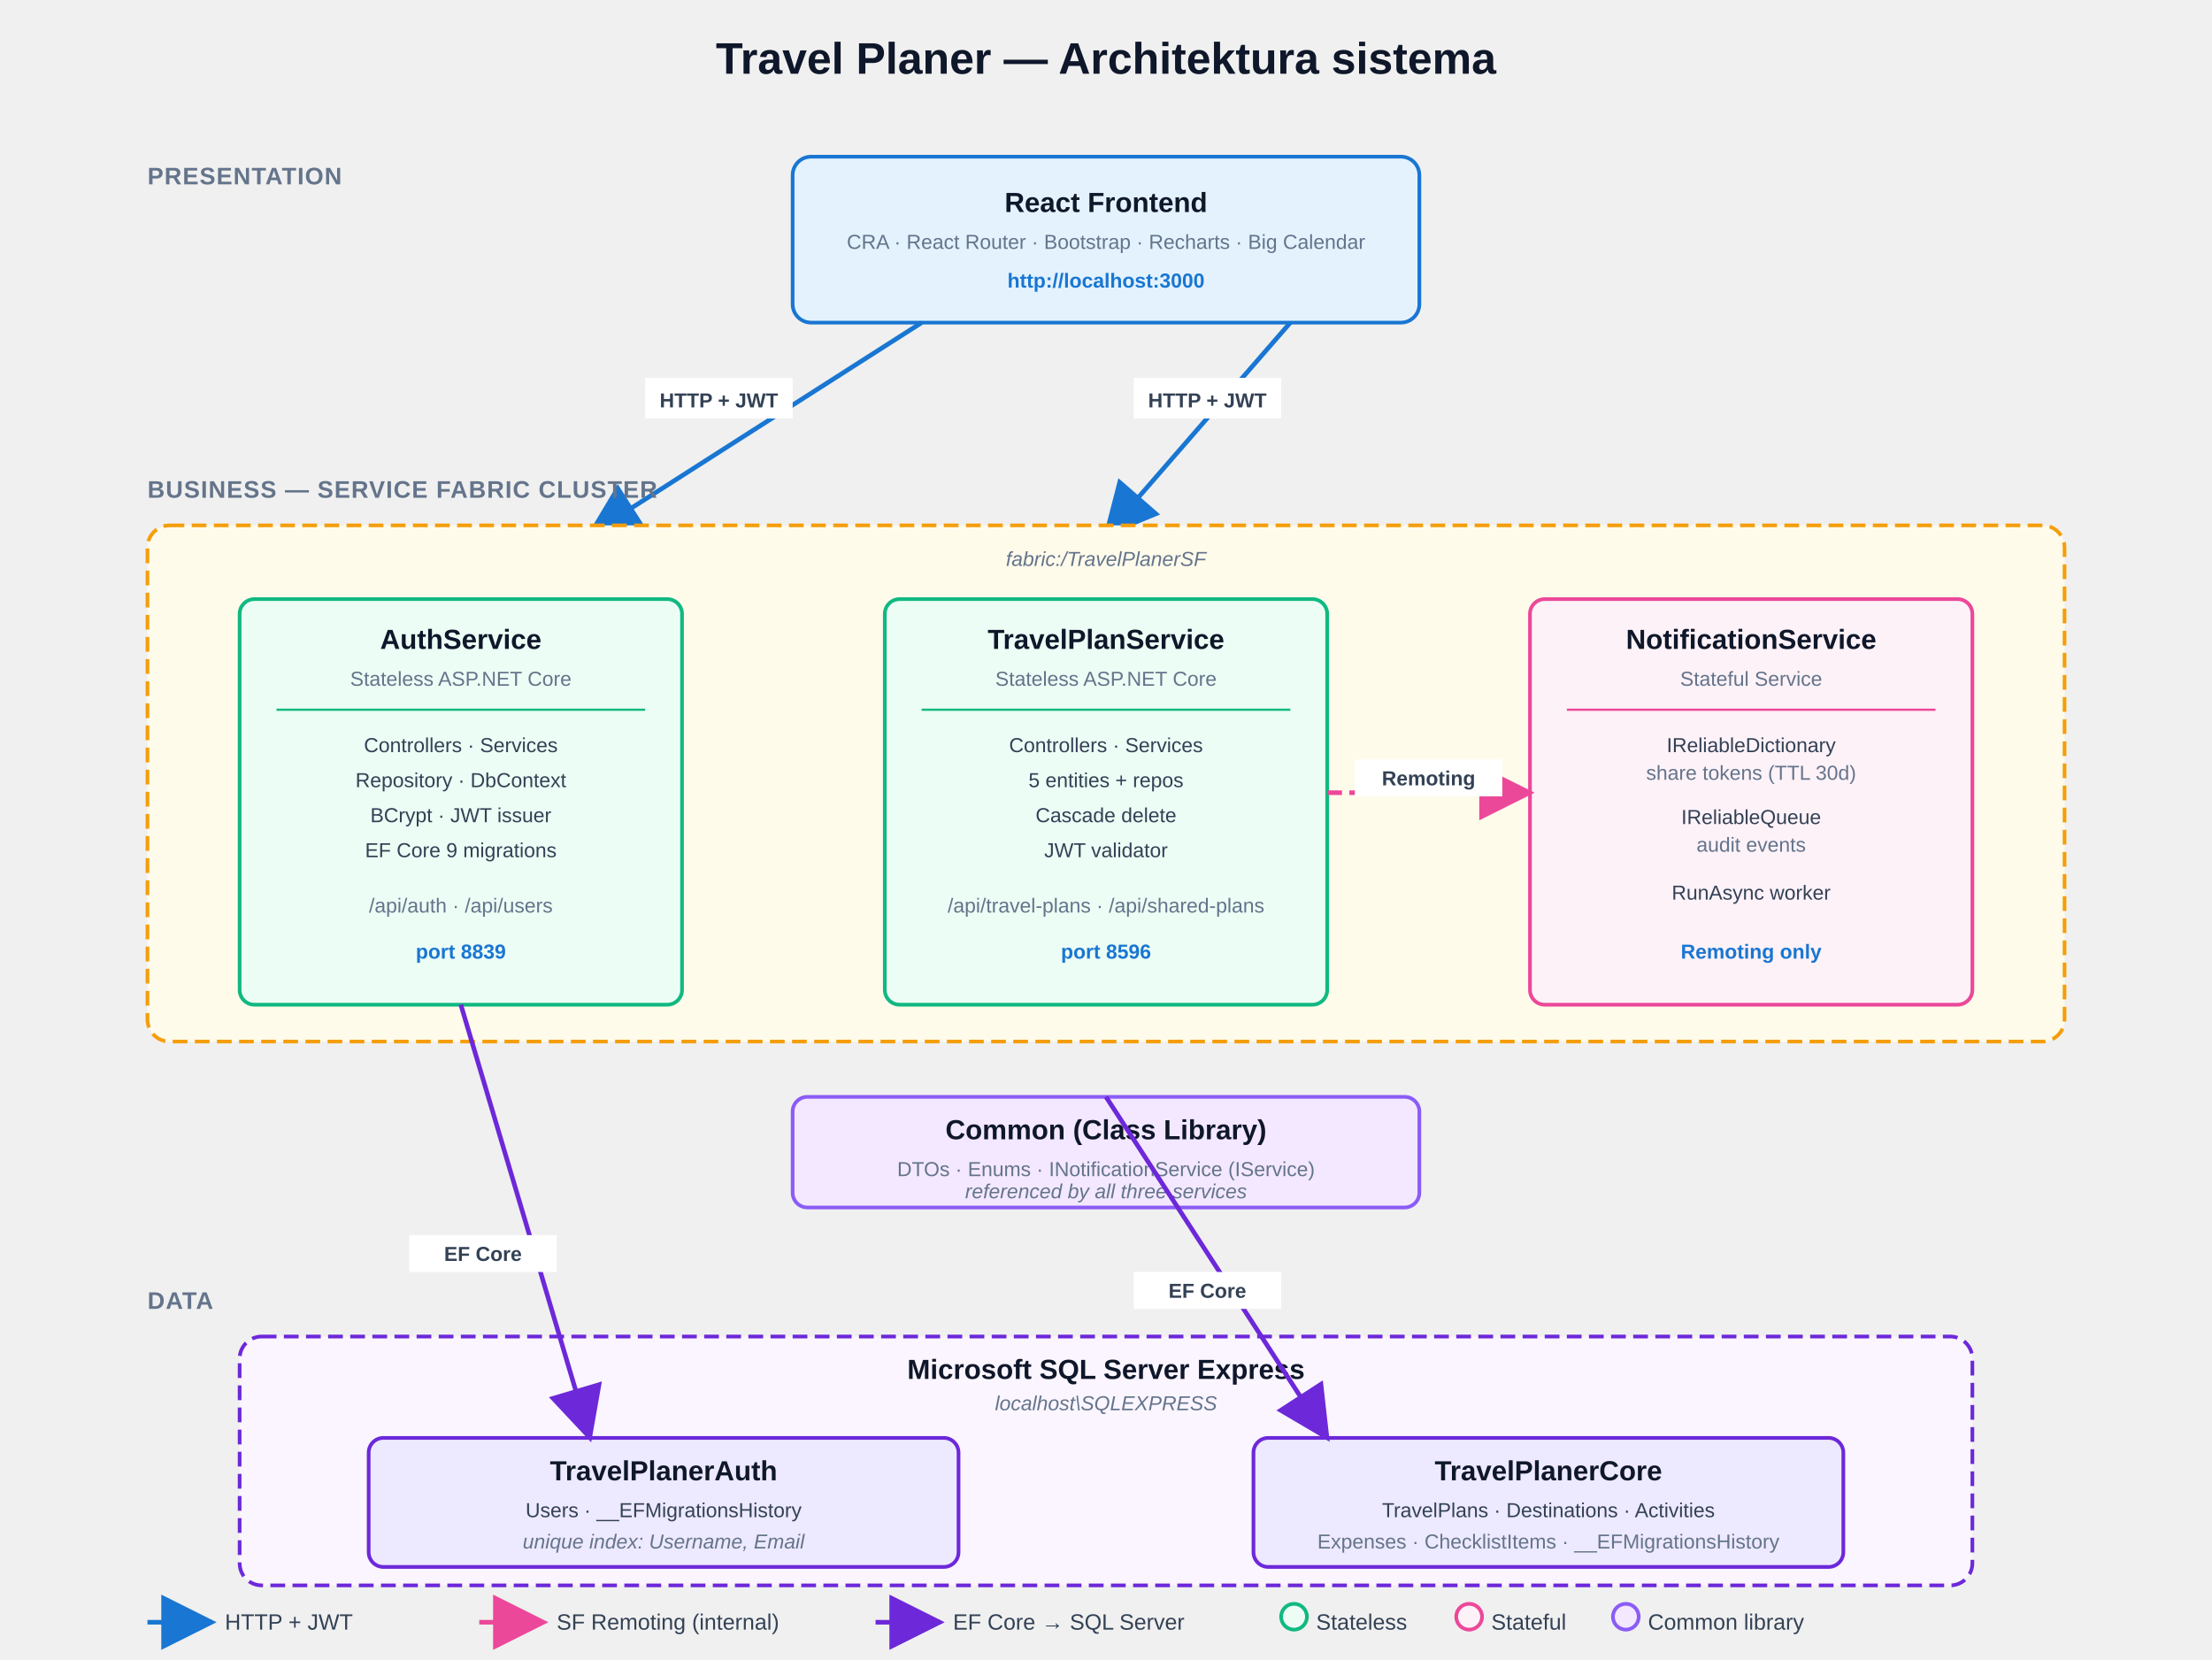
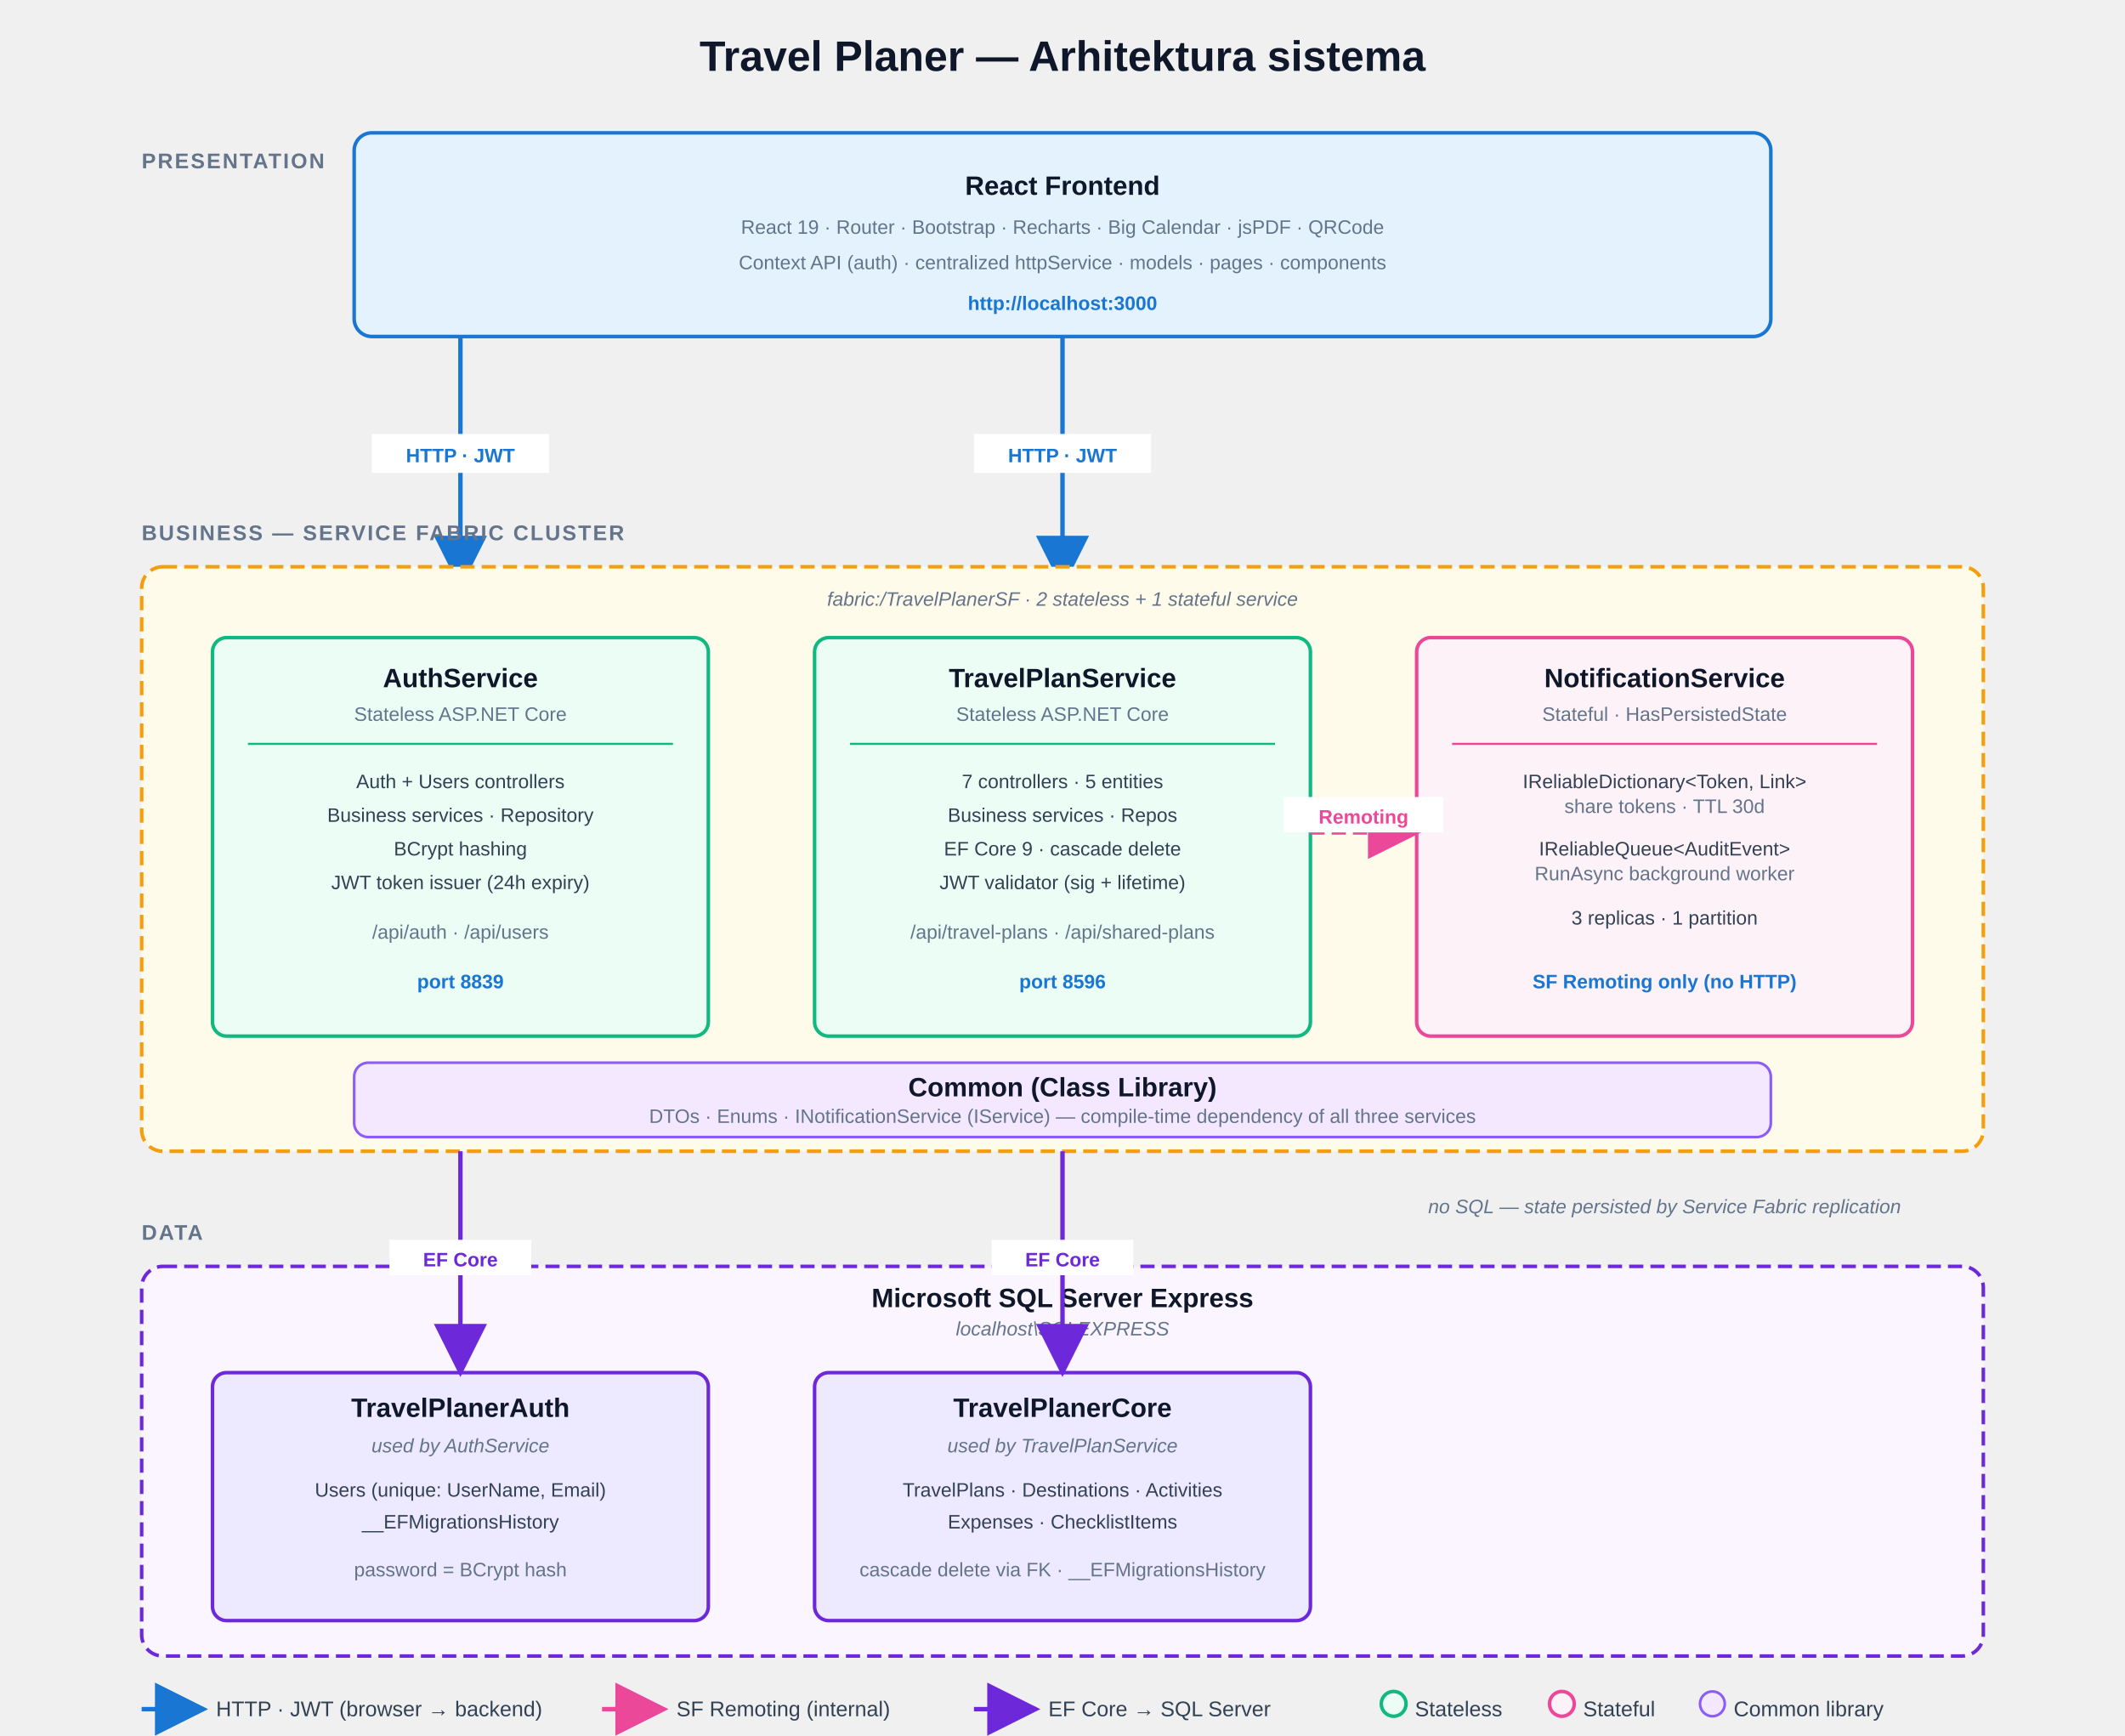
- <svg xmlns="http://www.w3.org/2000/svg" viewBox="0 0 1200 900" font-family="Arial, sans-serif">
+ <svg xmlns="http://www.w3.org/2000/svg" viewBox="0 0 1200 980" font-family="Arial, sans-serif">
  <defs>
    <style>
      .diagram-title { font-size: 24px; font-weight: 700; text-anchor: middle; fill: #0f172a; }
-       .layer-label { font-size: 13px; font-weight: 700; fill: #64748b; letter-spacing: 0.5px; }
+       .layer-label { font-size: 12px; font-weight: 700; fill: #64748b; letter-spacing: 1px; }

      .box-title { font-size: 15px; font-weight: 700; text-anchor: middle; fill: #0f172a; }
      .box-sub { font-size: 11px; text-anchor: middle; fill: #64748b; }
      .box-item { font-size: 11px; text-anchor: middle; fill: #334155; }
      .box-port { font-size: 11px; text-anchor: middle; fill: #1976d2; font-weight: 600; }

      .frontend-box { fill: #e3f2fd; stroke: #1976d2; stroke-width: 2; rx: 10; }
      .sf-cluster-box { fill: #fffbeb; stroke: #f59e0b; stroke-width: 2; stroke-dasharray: 8,4; rx: 12; }
      .stateless-box { fill: #ecfdf5; stroke: #10b981; stroke-width: 2; rx: 8; }
      .stateful-box { fill: #fdf2f8; stroke: #ec4899; stroke-width: 2; rx: 8; }
-       .common-box { fill: #f3e8ff; stroke: #8b5cf6; stroke-width: 2; rx: 8; }
+       .common-box { fill: #f3e8ff; stroke: #8b5cf6; stroke-width: 1.5; rx: 8; }
      .db-box { fill: #ede9fe; stroke: #6d28d9; stroke-width: 2; rx: 8; }
      .db-engine-box { fill: #faf5ff; stroke: #6d28d9; stroke-width: 2; stroke-dasharray: 8,4; rx: 12; }

      .http-arrow { stroke: #1976d2; stroke-width: 2.5; fill: none; }
      .remoting-arrow { stroke: #ec4899; stroke-width: 2.5; fill: none; stroke-dasharray: 8,4; }
      .db-arrow { stroke: #6d28d9; stroke-width: 2.5; fill: none; }

-       .arrow-label { font-size: 11px; fill: #334155; font-weight: 600; }
+       .arrow-label { font-size: 11px; font-weight: 600; }
      .arrow-label-bg { fill: white; stroke: none; }

      .legend-text { font-size: 12px; fill: #334155; }
    </style>
    <marker id="arrow-blue" markerWidth="12" markerHeight="12" refX="11" refY="6" orient="auto">
      <polygon points="0 0, 12 6, 0 12" fill="#1976d2" />
    </marker>
    <marker id="arrow-pink" markerWidth="12" markerHeight="12" refX="11" refY="6" orient="auto">
      <polygon points="0 0, 12 6, 0 12" fill="#ec4899" />
    </marker>
    <marker id="arrow-purple" markerWidth="12" markerHeight="12" refX="11" refY="6" orient="auto">
      <polygon points="0 0, 12 6, 0 12" fill="#6d28d9" />
    </marker>
  </defs>
-   <text x="600" y="40" class="diagram-title">Travel Planer — Architektura sistema</text>
-   <text x="80" y="100" class="layer-label">PRESENTATION</text>
-   <rect x="430" y="85" width="340" height="90" class="frontend-box" />
-   <text x="600" y="115" class="box-title">React Frontend</text>
-   <text x="600" y="135" class="box-sub">CRA · React Router · Bootstrap · Recharts · Big Calendar</text>
-   <text x="600" y="156" class="box-port">http://localhost:3000</text>
-   <line x1="500" y1="175" x2="320" y2="290" class="http-arrow" marker-end="url(#arrow-blue)" />
-   <line x1="700" y1="175" x2="600" y2="290" class="http-arrow" marker-end="url(#arrow-blue)" />
-   <rect x="350" y="205" width="80" height="22" class="arrow-label-bg" />
-   <text x="390" y="221" class="arrow-label" text-anchor="middle">HTTP + JWT</text>
-   <rect x="615" y="205" width="80" height="22" class="arrow-label-bg" />
-   <text x="655" y="221" class="arrow-label" text-anchor="middle">HTTP + JWT</text>
-   <text x="80" y="270" class="layer-label">BUSINESS — SERVICE FABRIC CLUSTER</text>
-   <rect x="80" y="285" width="1040" height="280" class="sf-cluster-box" />
-   <text x="600" y="307" class="box-sub" font-style="italic">fabric:/TravelPlanerSF</text>
-   <rect x="130" y="325" width="240" height="220" class="stateless-box" />
-   <text x="250" y="352" class="box-title">AuthService</text>
-   <text x="250" y="372" class="box-sub">Stateless ASP.NET Core</text>
-   <line x1="150" y1="385" x2="350" y2="385" stroke="#10b981" stroke-width="1.2" />
-   <text x="250" y="408" class="box-item">Controllers · Services</text>
-   <text x="250" y="427" class="box-item">Repository · DbContext</text>
-   <text x="250" y="446" class="box-item">BCrypt · JWT issuer</text>
-   <text x="250" y="465" class="box-item">EF Core 9 migrations</text>
-   <text x="250" y="495" class="box-sub">/api/auth · /api/users</text>
-   <text x="250" y="520" class="box-port">port 8839</text>
-   <rect x="480" y="325" width="240" height="220" class="stateless-box" />
-   <text x="600" y="352" class="box-title">TravelPlanService</text>
-   <text x="600" y="372" class="box-sub">Stateless ASP.NET Core</text>
-   <line x1="500" y1="385" x2="700" y2="385" stroke="#10b981" stroke-width="1.2" />
-   <text x="600" y="408" class="box-item">Controllers · Services</text>
-   <text x="600" y="427" class="box-item">5 entities + repos</text>
-   <text x="600" y="446" class="box-item">Cascade delete</text>
-   <text x="600" y="465" class="box-item">JWT validator</text>
-   <text x="600" y="495" class="box-sub">/api/travel-plans · /api/shared-plans</text>
-   <text x="600" y="520" class="box-port">port 8596</text>
-   <rect x="830" y="325" width="240" height="220" class="stateful-box" />
-   <text x="950" y="352" class="box-title">NotificationService</text>
-   <text x="950" y="372" class="box-sub">Stateful Service</text>
-   <line x1="850" y1="385" x2="1050" y2="385" stroke="#ec4899" stroke-width="1.2" />
-   <text x="950" y="408" class="box-item">IReliableDictionary</text>
-   <text x="950" y="423" class="box-sub">share tokens (TTL 30d)</text>
-   <text x="950" y="447" class="box-item">IReliableQueue</text>
-   <text x="950" y="462" class="box-sub">audit events</text>
-   <text x="950" y="488" class="box-item">RunAsync worker</text>
-   <text x="950" y="520" class="box-port" fill="#ec4899">Remoting only</text>
-   <line x1="720" y1="430" x2="830" y2="430" class="remoting-arrow" marker-end="url(#arrow-pink)" />
-   <rect x="735" y="412" width="80" height="20" class="arrow-label-bg" />
-   <text x="775" y="426" class="arrow-label" fill="#ec4899" text-anchor="middle">Remoting</text>
-   <rect x="430" y="595" width="340" height="60" class="common-box" />
-   <text x="600" y="618" class="box-title">Common (Class Library)</text>
-   <text x="600" y="638" class="box-sub">DTOs · Enums · INotificationService (IService)</text>
-   <text x="600" y="650" class="box-sub" font-style="italic">referenced by all three services</text>
-   <text x="80" y="710" class="layer-label">DATA</text>
-   <rect x="130" y="725" width="940" height="135" class="db-engine-box" />
-   <text x="600" y="748" class="box-title" fill="#6d28d9">Microsoft SQL Server Express</text>
-   <text x="600" y="765" class="box-sub" font-style="italic">localhost\SQLEXPRESS</text>
-   <rect x="200" y="780" width="320" height="70" class="db-box" />
-   <text x="360" y="803" class="box-title">TravelPlanerAuth</text>
-   <text x="360" y="823" class="box-item">Users · __EFMigrationsHistory</text>
-   <text x="360" y="840" class="box-sub" font-style="italic">unique index: Username, Email</text>
-   <rect x="680" y="780" width="320" height="70" class="db-box" />
-   <text x="840" y="803" class="box-title">TravelPlanerCore</text>
-   <text x="840" y="823" class="box-item">TravelPlans · Destinations · Activities</text>
-   <text x="840" y="840" class="box-sub">Expenses · ChecklistItems · __EFMigrationsHistory</text>
-   <line x1="250" y1="545" x2="320" y2="780" class="db-arrow" marker-end="url(#arrow-purple)" />
-   <line x1="600" y1="595" x2="720" y2="780" class="db-arrow" marker-end="url(#arrow-purple)" />
-   <rect x="222" y="670" width="80" height="20" class="arrow-label-bg" />
-   <text x="262" y="684" class="arrow-label" fill="#6d28d9" text-anchor="middle">EF Core</text>
-   <rect x="615" y="690" width="80" height="20" class="arrow-label-bg" />
-   <text x="655" y="704" class="arrow-label" fill="#6d28d9" text-anchor="middle">EF Core</text>
-   <g transform="translate(80, 880)">
+   <text x="600" y="40" class="diagram-title">Travel Planer — Arhitektura sistema</text>
+   <text x="80" y="95" class="layer-label">PRESENTATION</text>
+   <rect x="200" y="75" width="800" height="115" class="frontend-box" />
+   <text x="600" y="110" class="box-title">React Frontend</text>
+   <text x="600" y="132" class="box-sub">React 19 · Router · Bootstrap · Recharts · Big Calendar · jsPDF · QRCode</text>
+   <text x="600" y="152" class="box-sub">Context API (auth) · centralized httpService · models · pages · components</text>
+   <text x="600" y="175" class="box-port">http://localhost:3000</text>
+   <line x1="260" y1="190" x2="260" y2="330" class="http-arrow" marker-end="url(#arrow-blue)" />
+   <line x1="600" y1="190" x2="600" y2="330" class="http-arrow" marker-end="url(#arrow-blue)" />
+   <rect x="210" y="245" width="100" height="22" class="arrow-label-bg" />
+   <text x="260" y="261" class="arrow-label" fill="#1976d2" text-anchor="middle">HTTP · JWT</text>
+   <rect x="550" y="245" width="100" height="22" class="arrow-label-bg" />
+   <text x="600" y="261" class="arrow-label" fill="#1976d2" text-anchor="middle">HTTP · JWT</text>
+   <text x="80" y="305" class="layer-label">BUSINESS — SERVICE FABRIC CLUSTER</text>
+   <rect x="80" y="320" width="1040" height="330" class="sf-cluster-box" />
+   <text x="600" y="342" class="box-sub" font-style="italic">fabric:/TravelPlanerSF · 2 stateless + 1 stateful service</text>
+   <rect x="120" y="360" width="280" height="225" class="stateless-box" />
+   <text x="260" y="388" class="box-title">AuthService</text>
+   <text x="260" y="407" class="box-sub">Stateless ASP.NET Core</text>
+   <line x1="140" y1="420" x2="380" y2="420" stroke="#10b981" stroke-width="1.2" />
+   <text x="260" y="445" class="box-item">Auth + Users controllers</text>
+   <text x="260" y="464" class="box-item">Business services · Repository</text>
+   <text x="260" y="483" class="box-item">BCrypt hashing</text>
+   <text x="260" y="502" class="box-item">JWT token issuer (24h expiry)</text>
+   <text x="260" y="530" class="box-sub">/api/auth · /api/users</text>
+   <text x="260" y="558" class="box-port">port 8839</text>
+   <rect x="460" y="360" width="280" height="225" class="stateless-box" />
+   <text x="600" y="388" class="box-title">TravelPlanService</text>
+   <text x="600" y="407" class="box-sub">Stateless ASP.NET Core</text>
+   <line x1="480" y1="420" x2="720" y2="420" stroke="#10b981" stroke-width="1.2" />
+   <text x="600" y="445" class="box-item">7 controllers · 5 entities</text>
+   <text x="600" y="464" class="box-item">Business services · Repos</text>
+   <text x="600" y="483" class="box-item">EF Core 9 · cascade delete</text>
+   <text x="600" y="502" class="box-item">JWT validator (sig + lifetime)</text>
+   <text x="600" y="530" class="box-sub">/api/travel-plans · /api/shared-plans</text>
+   <text x="600" y="558" class="box-port">port 8596</text>
+   <rect x="800" y="360" width="280" height="225" class="stateful-box" />
+   <text x="940" y="388" class="box-title">NotificationService</text>
+   <text x="940" y="407" class="box-sub">Stateful · HasPersistedState</text>
+   <line x1="820" y1="420" x2="1060" y2="420" stroke="#ec4899" stroke-width="1.2" />
+   <text x="940" y="445" class="box-item">IReliableDictionary&lt;Token, Link&gt;</text>
+   <text x="940" y="459" class="box-sub">share tokens · TTL 30d</text>
+   <text x="940" y="483" class="box-item">IReliableQueue&lt;AuditEvent&gt;</text>
+   <text x="940" y="497" class="box-sub">RunAsync background worker</text>
+   <text x="940" y="522" class="box-item">3 replicas · 1 partition</text>
+   <text x="940" y="558" class="box-port" fill="#ec4899">SF Remoting only (no HTTP)</text>
+   <line x1="740" y1="470" x2="800" y2="470" class="remoting-arrow" marker-end="url(#arrow-pink)" />
+   <rect x="725" y="450" width="90" height="20" class="arrow-label-bg" />
+   <text x="770" y="465" class="arrow-label" fill="#ec4899" text-anchor="middle">Remoting</text>
+   <rect x="200" y="600" width="800" height="42" class="common-box" />
+   <text x="600" y="619" class="box-title" fill="#7c3aed">Common (Class Library)</text>
+   <text x="600" y="634" class="box-sub">DTOs · Enums · INotificationService (IService) — compile-time dependency of all three services</text>
+   <text x="80" y="700" class="layer-label">DATA</text>
+   <rect x="80" y="715" width="1040" height="220" class="db-engine-box" />
+   <text x="600" y="738" class="box-title" fill="#6d28d9">Microsoft SQL Server Express</text>
+   <text x="600" y="754" class="box-sub" font-style="italic">localhost\SQLEXPRESS</text>
+   <rect x="120" y="775" width="280" height="140" class="db-box" />
+   <text x="260" y="800" class="box-title">TravelPlanerAuth</text>
+   <text x="260" y="820" class="box-sub" font-style="italic">used by AuthService</text>
+   <text x="260" y="845" class="box-item">Users (unique: UserName, Email)</text>
+   <text x="260" y="863" class="box-item">__EFMigrationsHistory</text>
+   <text x="260" y="890" class="box-sub">password = BCrypt hash</text>
+   <rect x="460" y="775" width="280" height="140" class="db-box" />
+   <text x="600" y="800" class="box-title">TravelPlanerCore</text>
+   <text x="600" y="820" class="box-sub" font-style="italic">used by TravelPlanService</text>
+   <text x="600" y="845" class="box-item">TravelPlans · Destinations · Activities</text>
+   <text x="600" y="863" class="box-item">Expenses · ChecklistItems</text>
+   <text x="600" y="890" class="box-sub">cascade delete via FK · __EFMigrationsHistory</text>
+   <line x1="260" y1="650" x2="260" y2="775" class="db-arrow" marker-end="url(#arrow-purple)" />
+   <line x1="600" y1="650" x2="600" y2="775" class="db-arrow" marker-end="url(#arrow-purple)" />
+   <rect x="220" y="700" width="80" height="20" class="arrow-label-bg" />
+   <text x="260" y="715" class="arrow-label" fill="#6d28d9" text-anchor="middle">EF Core</text>
+   <rect x="560" y="700" width="80" height="20" class="arrow-label-bg" />
+   <text x="600" y="715" class="arrow-label" fill="#6d28d9" text-anchor="middle">EF Core</text>
+   <text x="940" y="685" class="box-sub" font-style="italic" fill="#ec4899">no SQL — state persisted by Service Fabric replication</text>
+   <g transform="translate(80, 965)">
    <line x1="0" y1="0" x2="35" y2="0" class="http-arrow" marker-end="url(#arrow-blue)" />
-     <text x="42" y="4" class="legend-text">HTTP + JWT</text>
-     <line x1="180" y1="0" x2="215" y2="0" class="remoting-arrow" marker-end="url(#arrow-pink)" />
-     <text x="222" y="4" class="legend-text">SF Remoting (internal)</text>
-     <line x1="395" y1="0" x2="430" y2="0" class="db-arrow" marker-end="url(#arrow-purple)" />
-     <text x="437" y="4" class="legend-text">EF Core → SQL Server</text>
-     <rect x="615" y="-10" width="14" height="14" class="stateless-box" />
-     <text x="634" y="4" class="legend-text">Stateless</text>
-     <rect x="710" y="-10" width="14" height="14" class="stateful-box" />
-     <text x="729" y="4" class="legend-text">Stateful</text>
-     <rect x="795" y="-10" width="14" height="14" class="common-box" />
-     <text x="814" y="4" class="legend-text">Common library</text>
+     <text x="42" y="4" class="legend-text">HTTP · JWT (browser → backend)</text>
+     <line x1="260" y1="0" x2="295" y2="0" class="remoting-arrow" marker-end="url(#arrow-pink)" />
+     <text x="302" y="4" class="legend-text">SF Remoting (internal)</text>
+     <line x1="470" y1="0" x2="505" y2="0" class="db-arrow" marker-end="url(#arrow-purple)" />
+     <text x="512" y="4" class="legend-text">EF Core → SQL Server</text>
+     <rect x="700" y="-10" width="14" height="14" class="stateless-box" />
+     <text x="719" y="4" class="legend-text">Stateless</text>
+     <rect x="795" y="-10" width="14" height="14" class="stateful-box" />
+     <text x="814" y="4" class="legend-text">Stateful</text>
+     <rect x="880" y="-10" width="14" height="14" class="common-box" />
+     <text x="899" y="4" class="legend-text">Common library</text>
  </g>
</svg>
